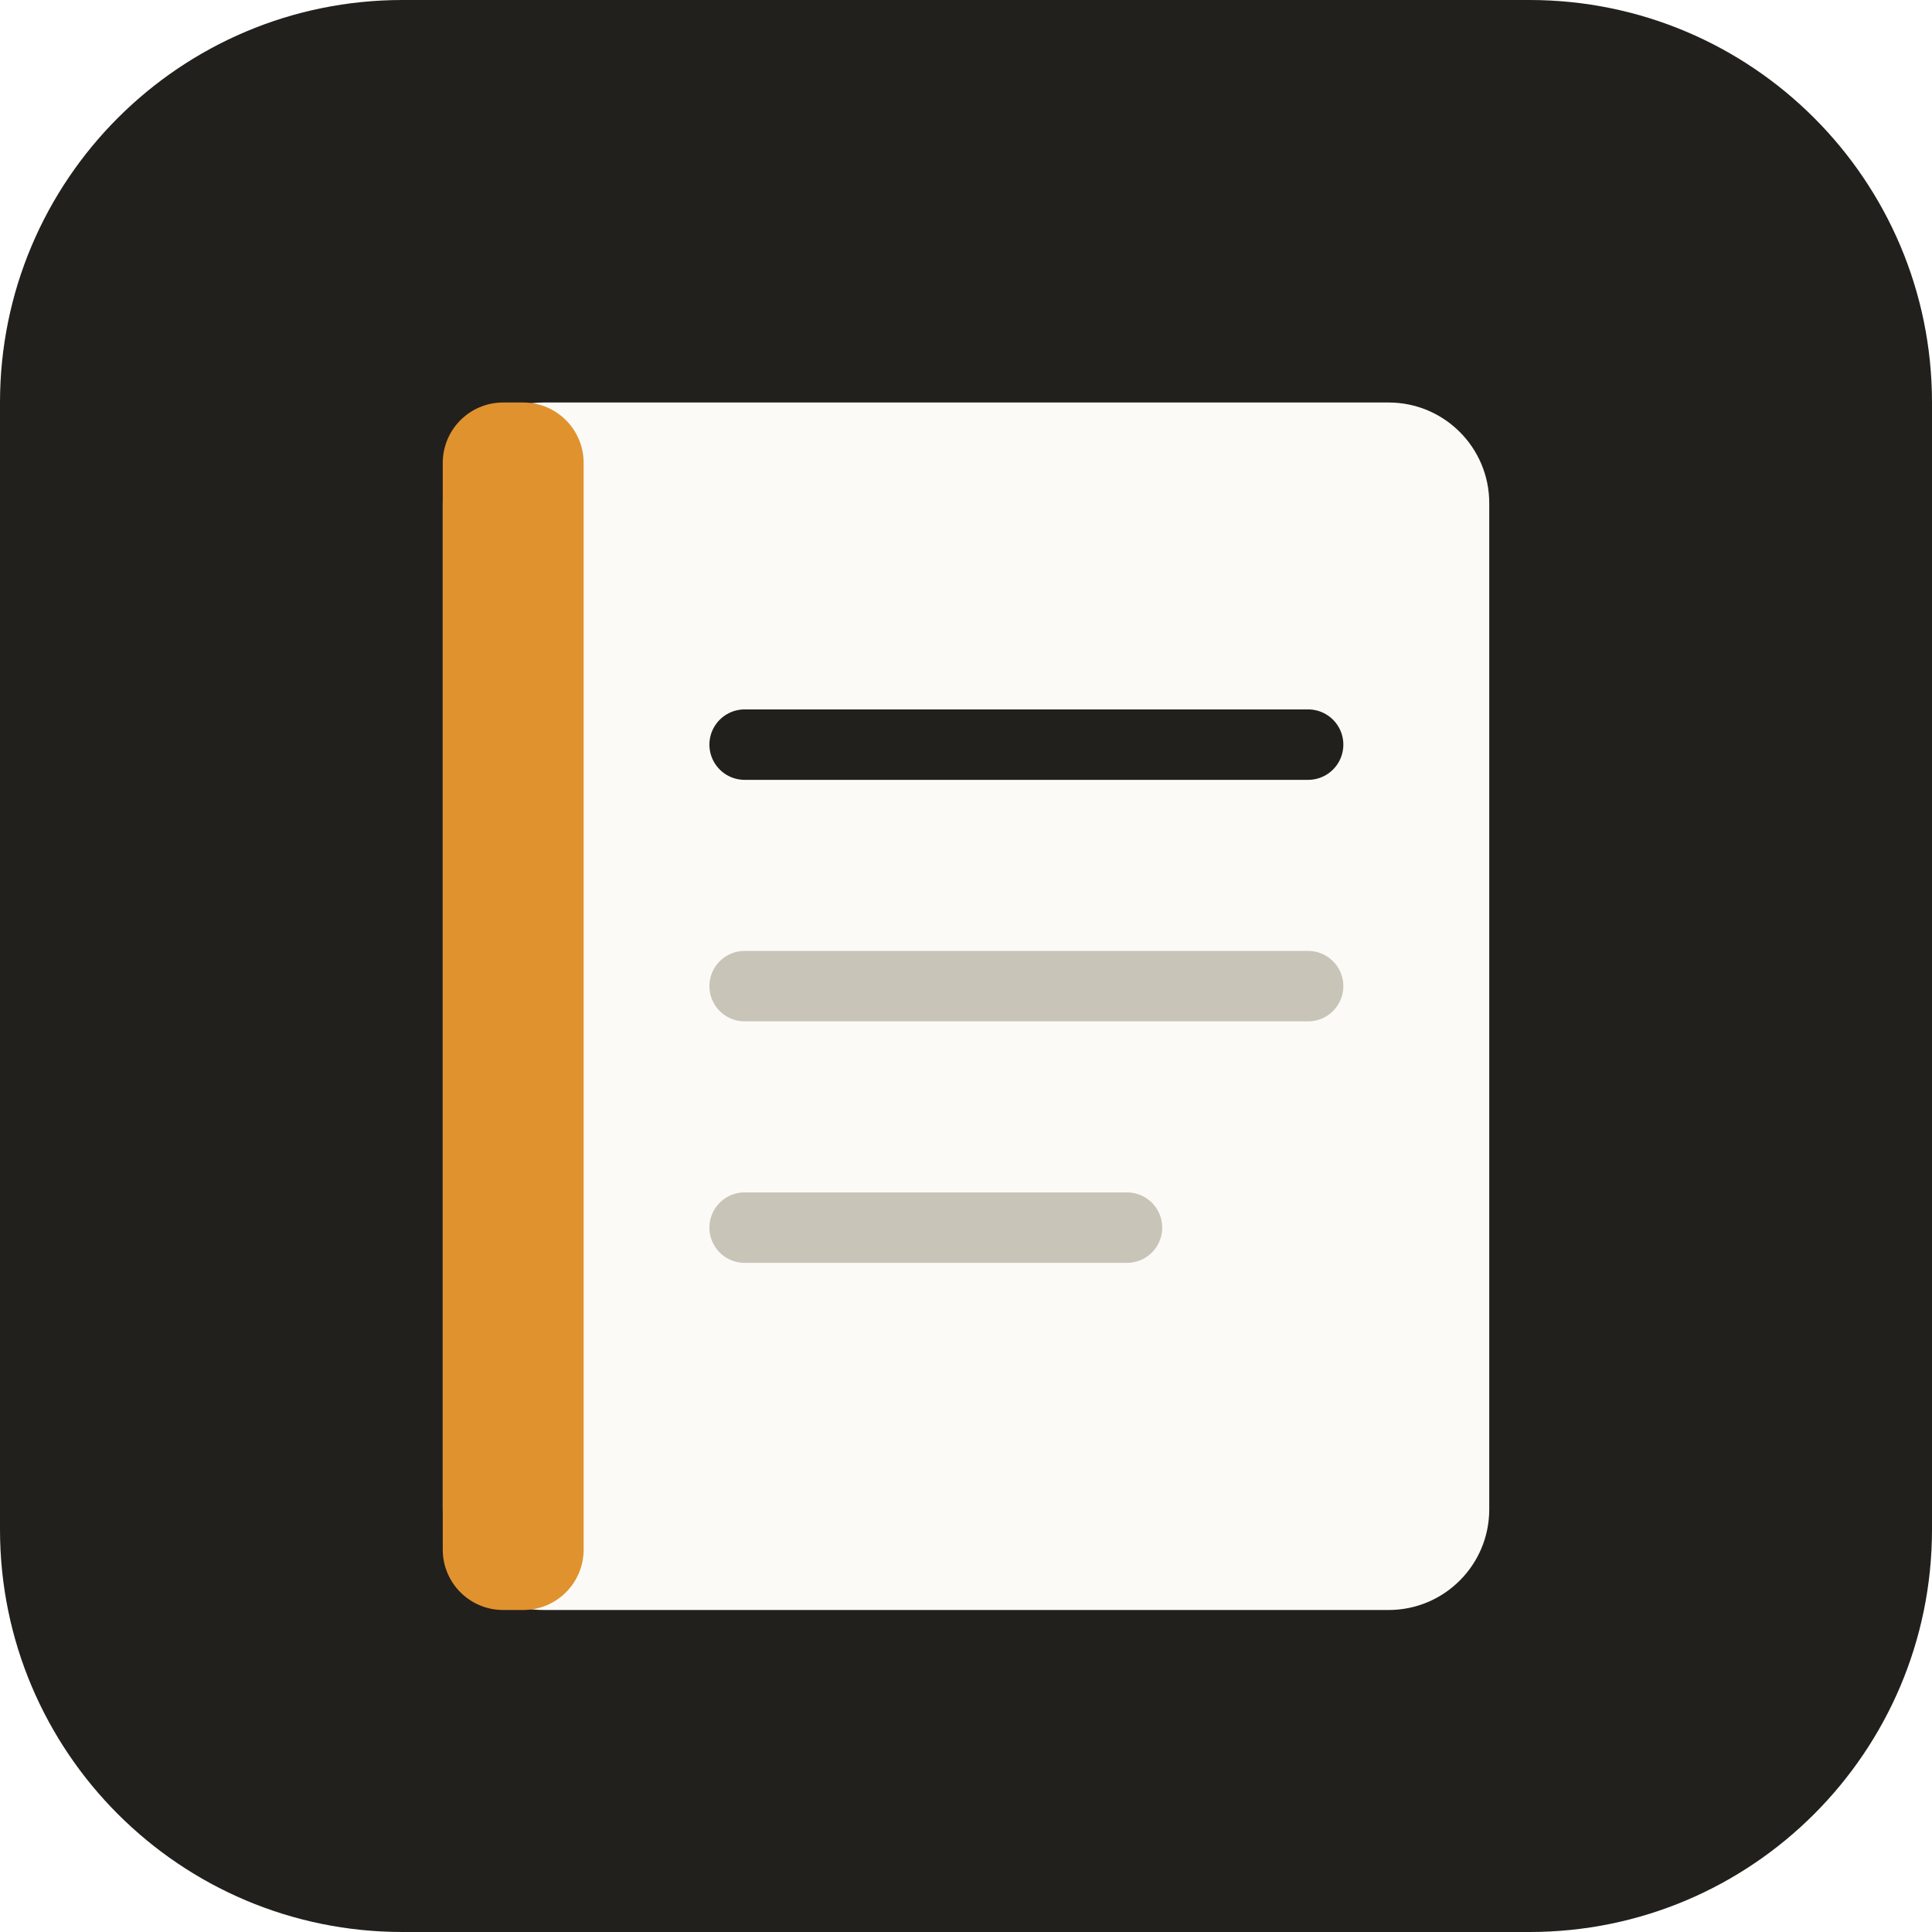
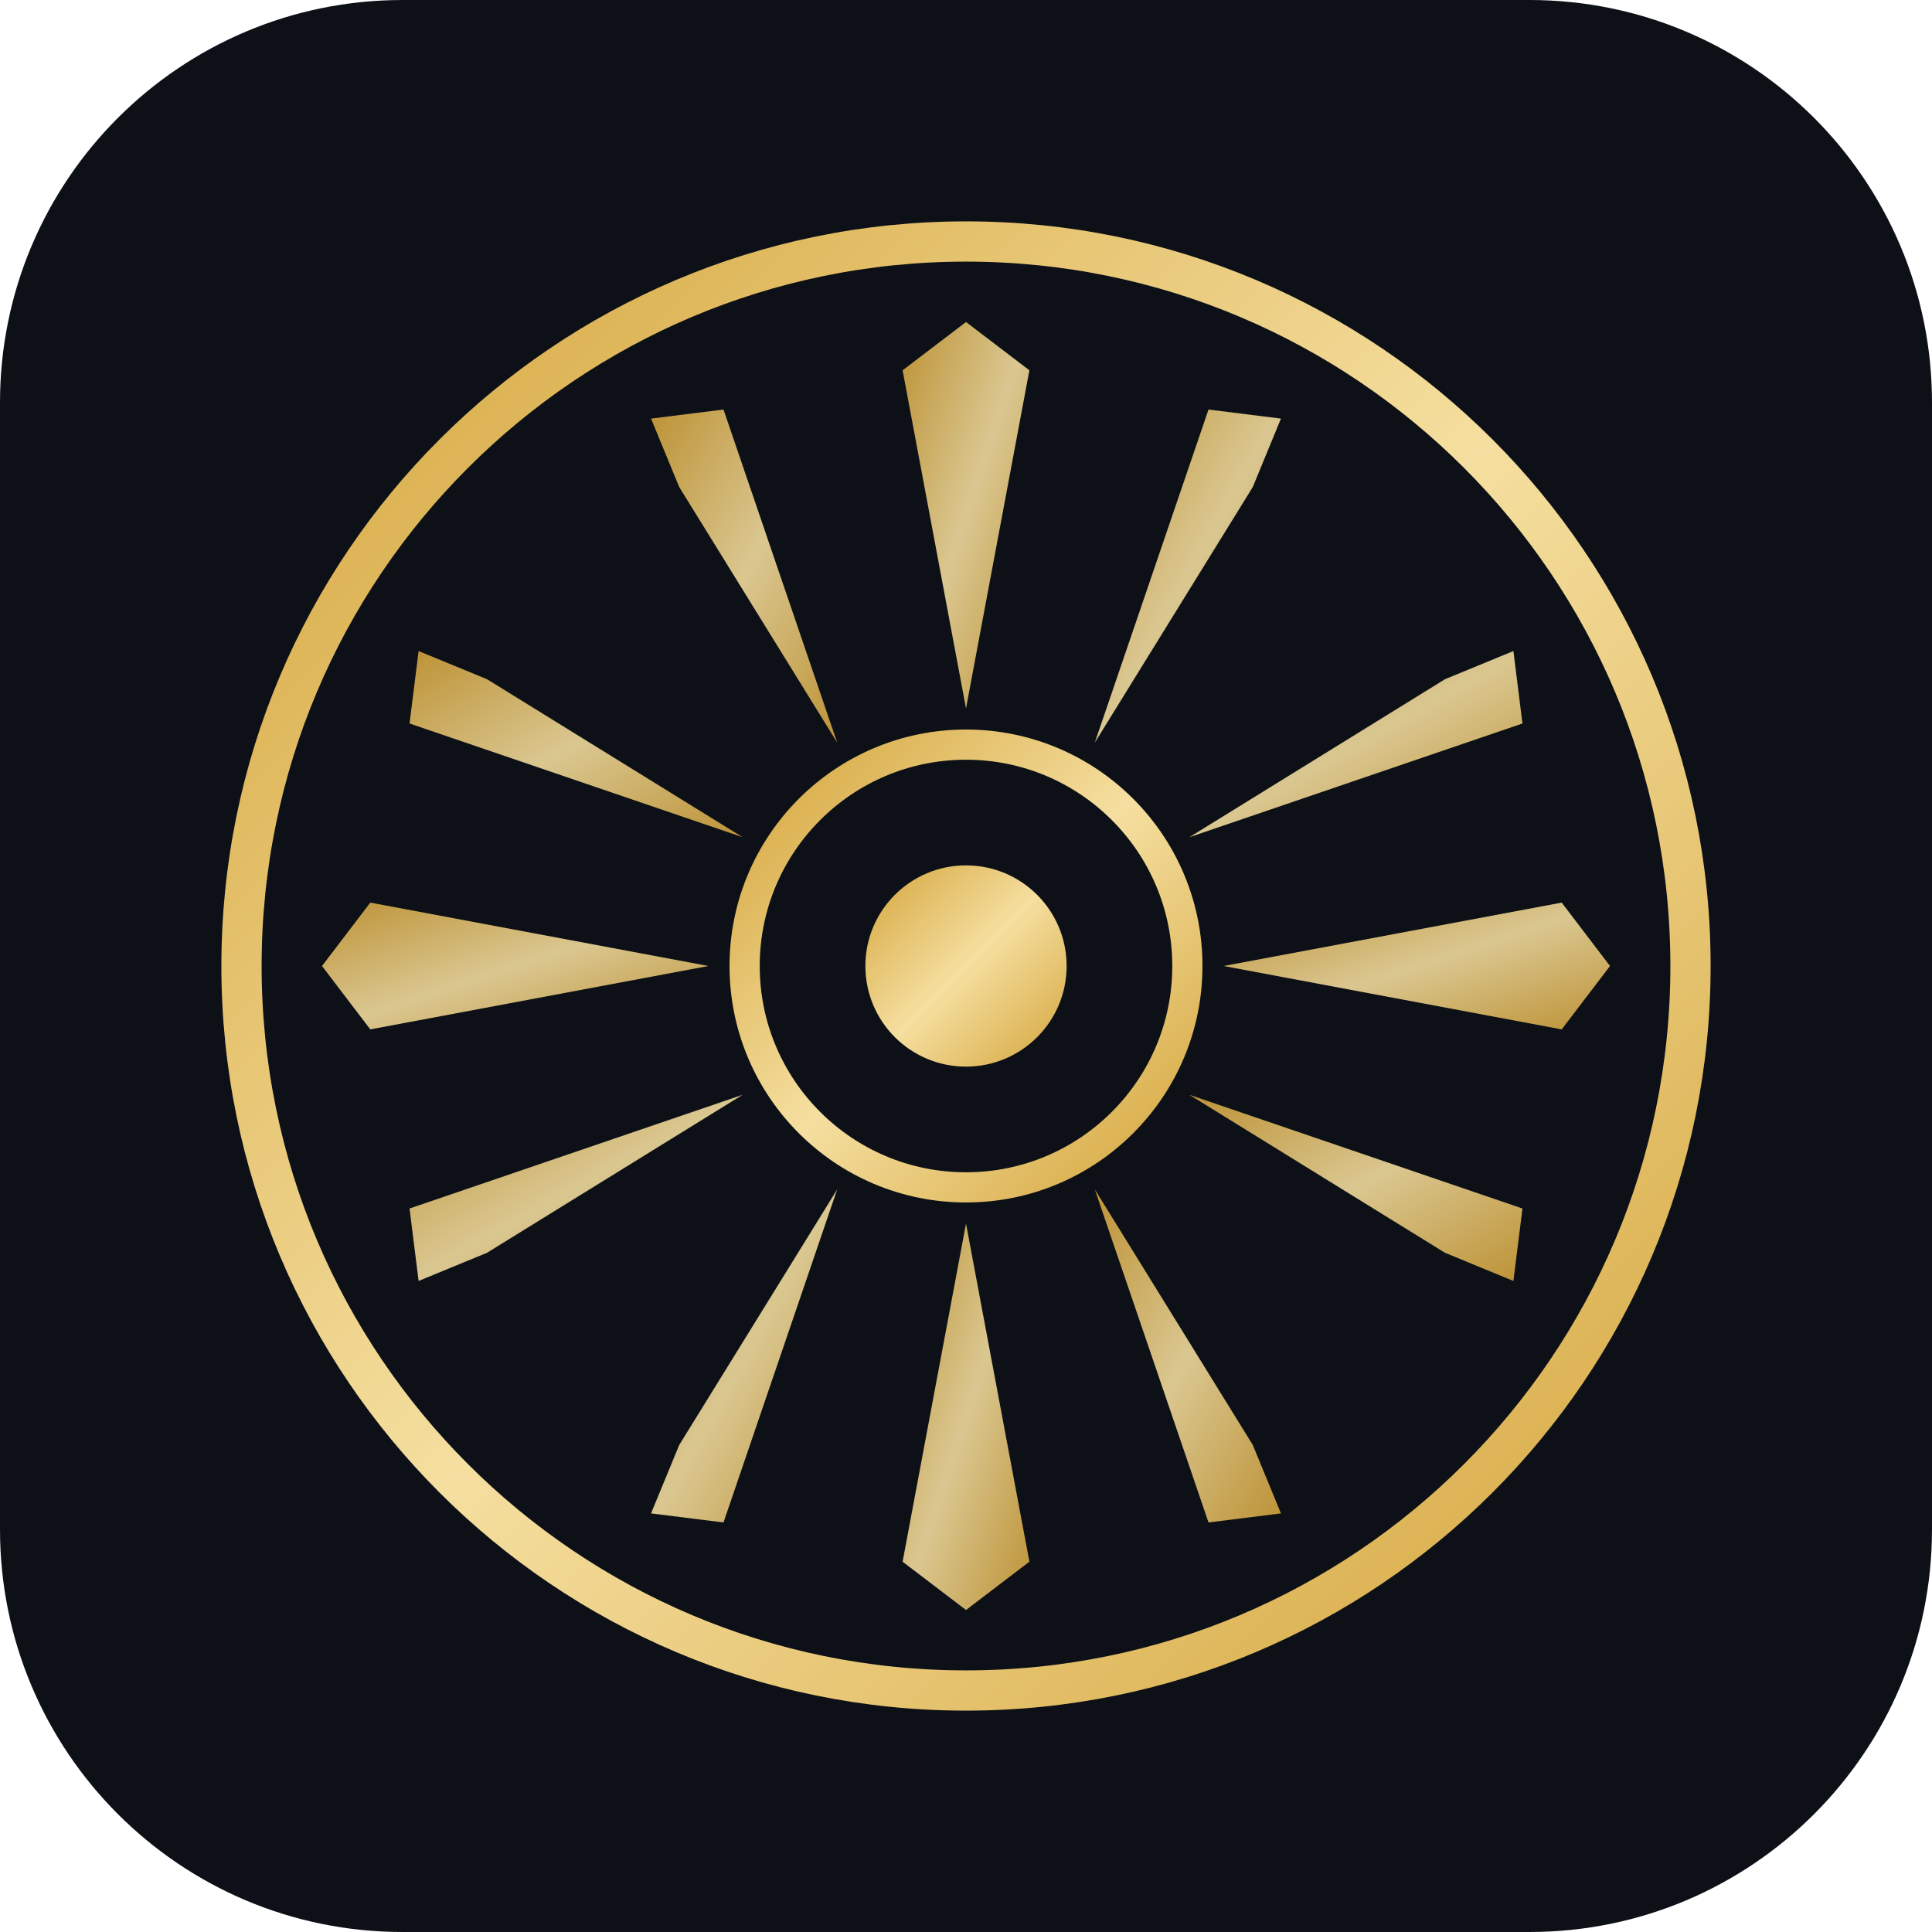
<svg xmlns="http://www.w3.org/2000/svg" viewBox="0 0 192 192">
-   <rect width="192" height="192" rx="40" fill="#21201C" />
-   <rect x="44" y="40" width="104" height="120" rx="10" fill="#FBFAF6" />
-   <rect x="44" y="40" width="14" height="120" rx="6" fill="#E0922F" />
-   <line x1="74" y1="74" x2="130" y2="74" stroke="#21201C" stroke-width="7" stroke-linecap="round" />
-   <line x1="74" y1="98" x2="130" y2="98" stroke="#C9C4B8" stroke-width="7" stroke-linecap="round" />
-   <line x1="74" y1="122" x2="112" y2="122" stroke="#C9C4B8" stroke-width="7" stroke-linecap="round" />
+   <defs>
+     <linearGradient id="fg" x1="0%" y1="0%" x2="100%" y2="100%">
+       <stop offset="0%" stop-color="#D4A43A" />
+       <stop offset="50%" stop-color="#F5DFA0" />
+       <stop offset="100%" stop-color="#D4A43A" />
+     </linearGradient>
+   </defs>
+   <rect width="192" height="192" rx="40" fill="#0D1117" />
+   <g transform="translate(96,96)">
+     <circle r="72" stroke="url(#fg)" stroke-width="4" fill="none" />
+     <polygon points="25.6,0 59.2,-6.3 64,0 59.2,6.3" fill="url(#fg)" opacity="0.88" />
+     <polygon points="22.2,12.8 55.3,24.1 54.4,31.3 47.6,28.5" fill="url(#fg)" opacity="0.88" />
+     <polygon points="12.8,22.2 28.5,47.6 31.3,54.4 24.1,55.3" fill="url(#fg)" opacity="0.88" />
+     <polygon points="0,25.6 6.3,59.2 0,64 -6.3,59.2" fill="url(#fg)" opacity="0.88" />
+     <polygon points="-12.8,22.2 -24.1,55.3 -31.3,54.4 -28.5,47.6" fill="url(#fg)" opacity="0.88" />
+     <polygon points="-22.2,12.8 -47.6,28.5 -54.4,31.3 -55.3,24.1" fill="url(#fg)" opacity="0.88" />
+     <polygon points="-25.6,0 -59.2,6.3 -64,0 -59.2,-6.3" fill="url(#fg)" opacity="0.88" />
+     <polygon points="-22.2,-12.8 -55.3,-24.1 -54.4,-31.3 -47.6,-28.5" fill="url(#fg)" opacity="0.88" />
+     <polygon points="-12.8,-22.2 -28.5,-47.6 -31.3,-54.4 -24.1,-55.3" fill="url(#fg)" opacity="0.88" />
+     <polygon points="0,-25.6 -6.3,-59.2 0,-64 6.3,-59.2" fill="url(#fg)" opacity="0.88" />
+     <polygon points="12.8,-22.2 24.1,-55.3 31.3,-54.4 28.5,-47.6" fill="url(#fg)" opacity="0.88" />
+     <polygon points="22.2,-12.8 47.6,-28.5 54.4,-31.3 55.3,-24.1" fill="url(#fg)" opacity="0.88" />
+     <circle r="22" stroke="url(#fg)" stroke-width="3" fill="none" />
+     <circle r="10" fill="url(#fg)" />
+   </g>
</svg>
